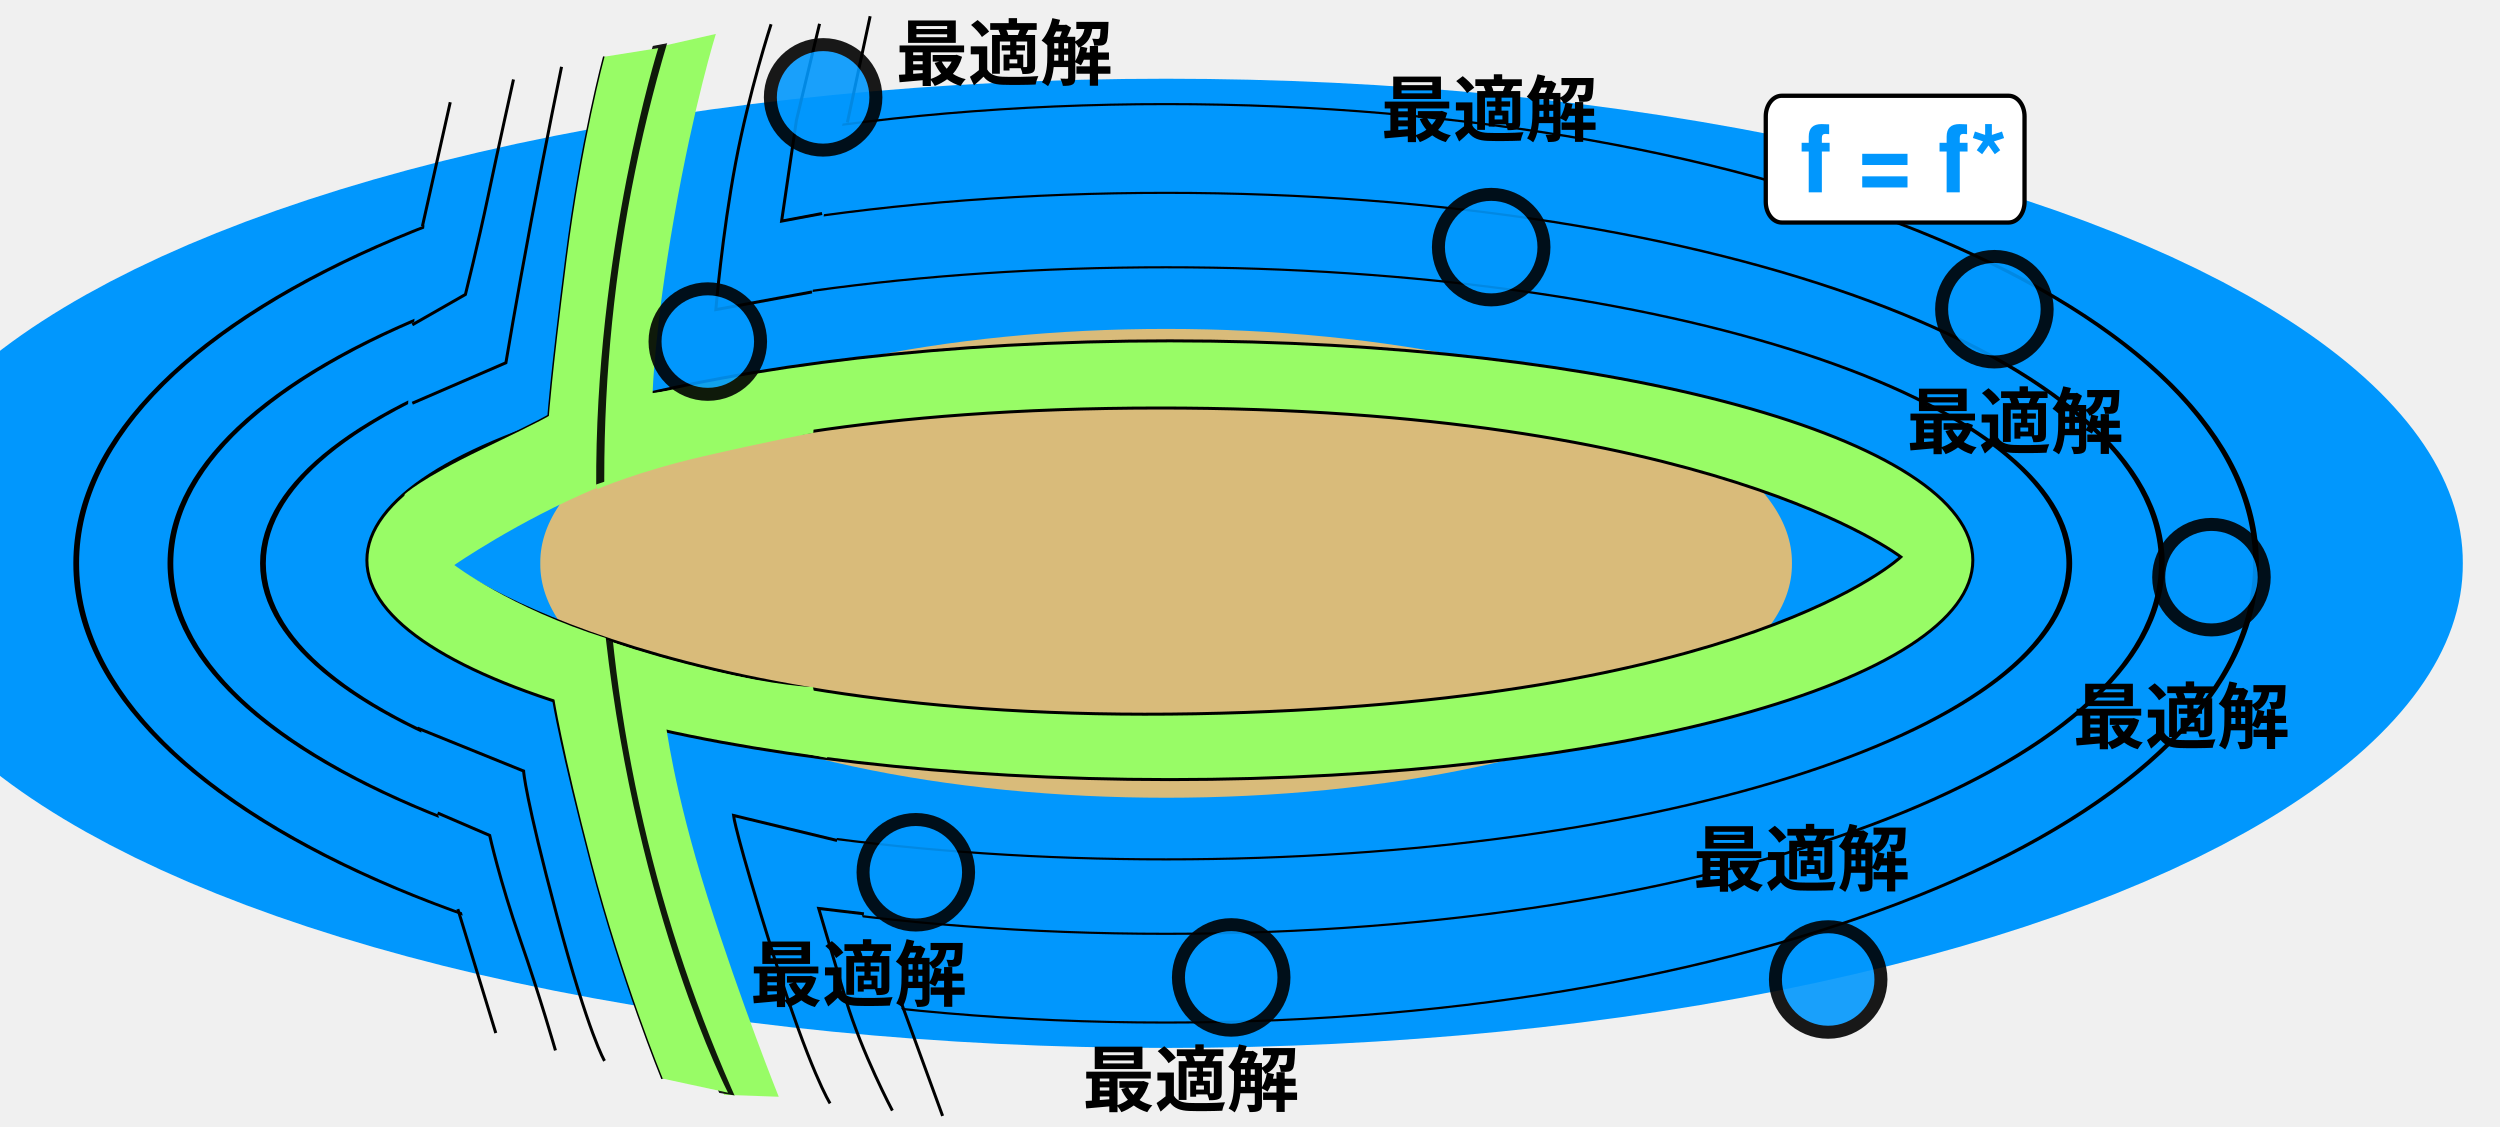
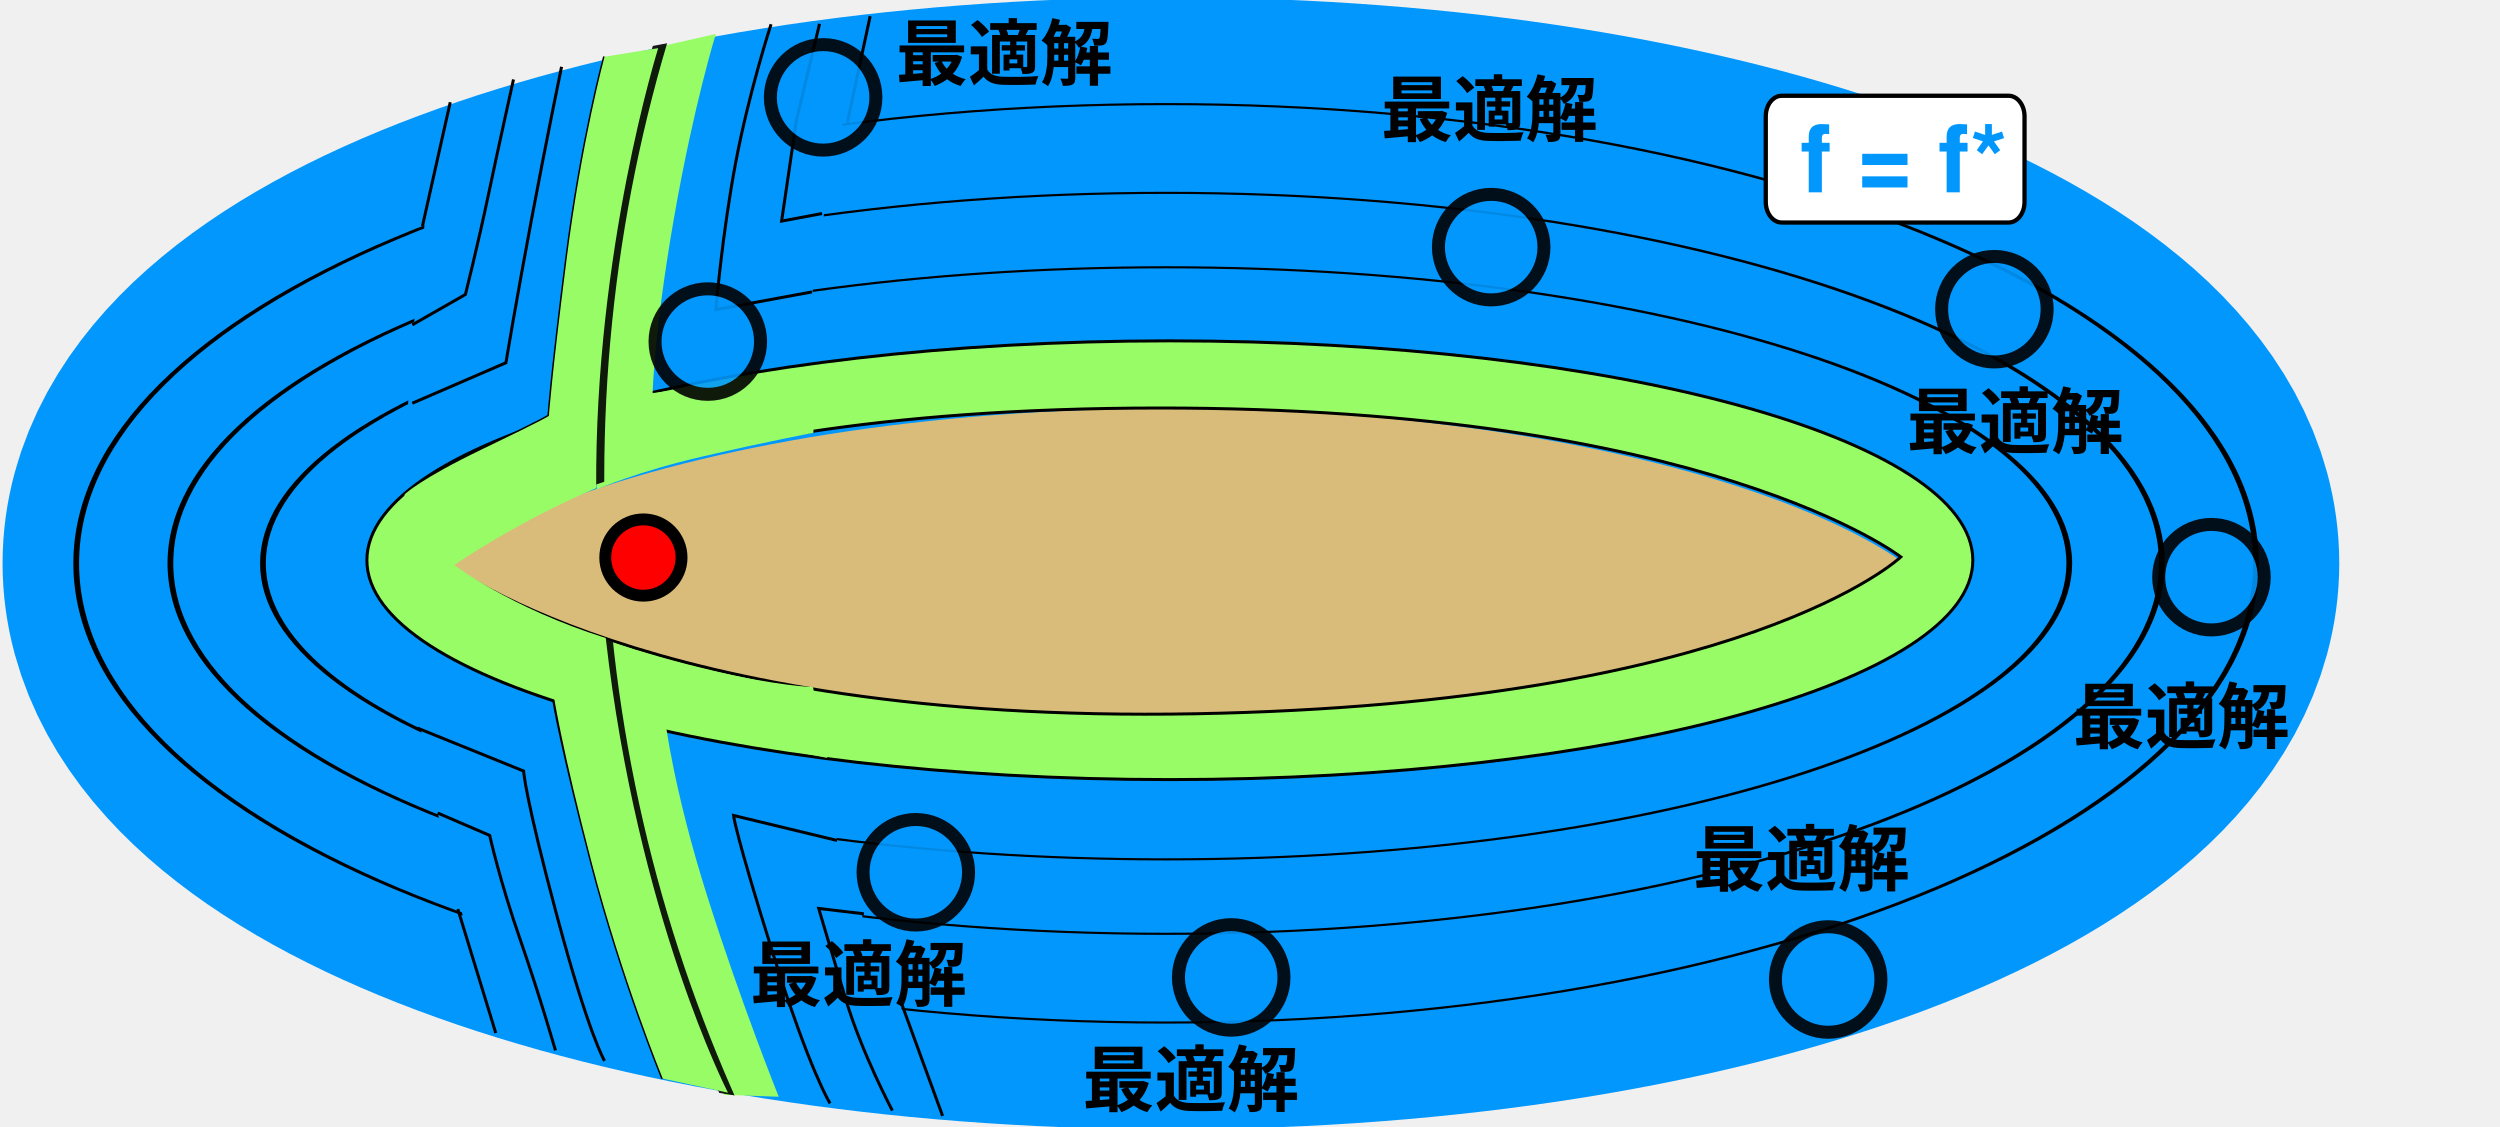
<svg xmlns="http://www.w3.org/2000/svg" width="830.935" height="374.473" id="svg2" version="1.1">
  <defs id="defs4">
    <marker orient="auto" refY="0" refX="0" id="Arrow1Send" style="overflow:visible">
      <path id="path6182" d="M 0,0 5,-5 -12.5,0 5,5 0,0 z" style="fill-rule:evenodd;stroke:#000000;stroke-width:1pt" transform="matrix(-0.2,0,0,-0.2,-1.2,0)" />
    </marker>
    <marker orient="auto" refY="0" refX="0" id="Arrow1Mend" style="overflow:visible">
      <path id="path6106" d="M 0,0 5,-5 -12.5,0 5,5 0,0 z" style="fill-rule:evenodd;stroke:#000000;stroke-width:1pt" transform="matrix(-0.4,0,0,-0.4,-4,0)" />
    </marker>
    <marker orient="auto" refY="0" refX="0" id="Arrow1Lstart" style="overflow:visible">
      <path id="path14925" d="M 0,0 5,-5 -12.5,0 5,5 0,0 z" style="fill-rule:evenodd;stroke:#000000;stroke-width:1pt" transform="matrix(0.8,0,0,0.8,10,0)" />
    </marker>
    <marker orient="auto" refY="0" refX="0" id="Arrow1Lend" style="overflow:visible">
      <path id="path14928" d="M 0,0 5,-5 -12.5,0 5,5 0,0 z" style="fill-rule:evenodd;stroke:#000000;stroke-width:1pt" transform="matrix(-0.8,0,0,-0.8,-10,0)" />
    </marker>
    <marker orient="auto" refY="0" refX="0" id="Arrow1Lstart-7" style="overflow:visible">
      <path id="path14925-5" d="M 0,0 5,-5 -12.5,0 5,5 0,0 z" style="fill-rule:evenodd;stroke:#000000;stroke-width:1pt" transform="matrix(0.8,0,0,0.8,10,0)" />
    </marker>
    <marker orient="auto" refY="0" refX="0" id="Arrow1Lend-5" style="overflow:visible">
      <path id="path14928-5" d="M 0,0 5,-5 -12.5,0 5,5 0,0 z" style="fill-rule:evenodd;stroke:#000000;stroke-width:1pt" transform="matrix(-0.8,0,0,-0.8,-10,0)" />
    </marker>
    <marker orient="auto" refY="0" refX="0" id="Arrow1Lend-2" style="overflow:visible">
      <path id="path14928-0" d="M 0,0 5,-5 -12.5,0 5,5 0,0 z" style="fill-rule:evenodd;stroke:#000000;stroke-width:1pt" transform="matrix(-0.8,0,0,-0.8,-10,0)" />
    </marker>
    <marker orient="auto" refY="0" refX="0" id="Arrow1Lend-58" style="overflow:visible">
      <path id="path14928-9" d="M 0,0 5,-5 -12.5,0 5,5 0,0 z" style="fill-rule:evenodd;stroke:#000000;stroke-width:1pt" transform="matrix(-0.8,0,0,-0.8,-10,0)" />
    </marker>
    <marker orient="auto" refY="0" refX="0" id="Arrow1Lend-6" style="overflow:visible">
      <path id="path14928-6" d="M 0,0 5,-5 -12.5,0 5,5 0,0 z" style="fill-rule:evenodd;stroke:#000000;stroke-width:1pt" transform="matrix(-0.8,0,0,-0.8,-10,0)" />
    </marker>
    <marker orient="auto" refY="0" refX="0" id="Arrow1Send-0" style="overflow:visible">
      <path id="path6182-1" d="M 0,0 5,-5 -12.5,0 5,5 0,0 z" style="fill-rule:evenodd;stroke:#000000;stroke-width:1pt" transform="matrix(-0.2,0,0,-0.2,-1.2,0)" />
    </marker>
    <marker orient="auto" refY="0" refX="0" id="Arrow1Send-8" style="overflow:visible">
      <path id="path6182-0" d="M 0,0 5,-5 -12.5,0 5,5 0,0 z" style="fill-rule:evenodd;stroke:#000000;stroke-width:1pt" transform="matrix(-0.2,0,0,-0.2,-1.2,0)" />
    </marker>
    <marker orient="auto" refY="0" refX="0" id="Arrow1Send-6" style="overflow:visible">
      <path id="path6182-6" d="M 0,0 5,-5 -12.5,0 5,5 0,0 z" style="fill-rule:evenodd;stroke:#000000;stroke-width:1pt" transform="matrix(-0.2,0,0,-0.2,-1.2,0)" />
    </marker>
    <marker orient="auto" refY="0" refX="0" id="Arrow1Send-61" style="overflow:visible">
      <path id="path6182-18" d="M 0,0 5,-5 -12.5,0 5,5 0,0 z" style="fill-rule:evenodd;stroke:#000000;stroke-width:1pt" transform="matrix(-0.2,0,0,-0.2,-1.2,0)" />
    </marker>
    <clipPath clipPathUnits="userSpaceOnUse" id="clipPath7097-2">
      <path style="fill:#0197fd;stroke:#000000;stroke-width:1px;stroke-linecap:butt;stroke-linejoin:miter;stroke-opacity:1" d="m 345.936,293.926 c -92.445,0 -390.062,15.775 -390.062,196.156 0,0 1.143,179.188 398.906,179.188 140.721,0 377.875,-40.496 377.875,-190.438 0,-149.942 -294.273,-184.906 -386.719,-184.906 z M 334.655,429.144 c 2.612,0.008 5.246,0.027 7.906,0.062 170.235,2.255 244.656,51.875 244.656,51.875 0,0 -72.145,51.844 -240.125,51.844 -167.98,0 -245.781,-50.719 -245.781,-50.719 0,0 68.814,-53.54 233.344,-53.062 z" id="path7099-7" />
    </clipPath>
    <clipPath clipPathUnits="userSpaceOnUse" id="clipPath7967">
      <path style="fill:#ffff99;stroke:#000000;stroke-width:1px;stroke-linecap:butt;stroke-linejoin:miter;stroke-opacity:1" d="m 345.936,293.926 c -92.445,0 -390.062,15.775 -390.062,196.156 0,0 1.143,179.188 398.906,179.188 140.721,0 377.875,-40.496 377.875,-190.438 0,-149.942 -294.273,-184.906 -386.719,-184.906 z M 334.655,429.144 c 2.612,0.008 5.246,0.027 7.906,0.062 170.235,2.255 244.656,51.875 244.656,51.875 0,0 -72.145,51.844 -240.125,51.844 -167.98,0 -245.781,-50.719 -245.781,-50.719 0,0 68.814,-53.54 233.344,-53.062 z" id="path7969" />
    </clipPath>
    <marker orient="auto" refY="0" refX="0" id="Arrow1Send-4" style="overflow:visible">
      <path id="path6182-8" d="M 0,0 5,-5 -12.5,0 5,5 0,0 z" style="fill-rule:evenodd;stroke:#000000;stroke-width:1pt" transform="matrix(-0.2,0,0,-0.2,-1.2,0)" />
    </marker>
    <clipPath clipPathUnits="userSpaceOnUse" id="clipPath7967-9-9-8">
      <path style="fill:#ffff99;stroke:#000000;stroke-width:1px;stroke-linecap:butt;stroke-linejoin:miter;stroke-opacity:1" d="m 345.936,293.926 c -92.445,0 -390.062,15.775 -390.062,196.156 0,0 1.143,179.188 398.906,179.188 140.721,0 377.875,-40.496 377.875,-190.438 0,-149.942 -294.273,-184.906 -386.719,-184.906 z M 334.655,429.144 c 2.612,0.008 5.246,0.027 7.906,0.062 170.235,2.255 244.656,51.875 244.656,51.875 0,0 -72.145,51.844 -240.125,51.844 -167.98,0 -245.781,-50.719 -245.781,-50.719 0,0 68.814,-53.54 233.344,-53.062 z" id="path7969-5-9-0" />
    </clipPath>
    <clipPath clipPathUnits="userSpaceOnUse" id="clipPath5241">
      <path id="path5243" style="fill:#eec73e;fill-opacity:0.332;stroke:#000000;stroke-width:0.99;stroke-linecap:butt;stroke-linejoin:miter;stroke-miterlimit:4;stroke-opacity:1;stroke-dasharray:none;marker-mid:url(#Arrow2Lend);display:inline" d="m 156.377,129.474 c 0,0 -22.352,85.755 -22.352,198.892 0,76.144 51.778,221.477 51.778,221.477 l 170.67,10.93 c 0,0 -91.64,-90.8 -91.64,-235.407 0,-144.607 38.674,-210.184 38.674,-210.184 l -147.129,14.293 z m -258.947,-165.625 901.271,0 0,628.872 -901.271,0 z" />
    </clipPath>
    <clipPath clipPathUnits="userSpaceOnUse" id="clipPath5241-3">
      <path id="path5243-2" style="fill:#eec73e;fill-opacity:0.332;stroke:#000000;stroke-width:0.99;stroke-linecap:butt;stroke-linejoin:miter;stroke-miterlimit:4;stroke-opacity:1;stroke-dasharray:none;marker-mid:url(#Arrow2Lend);display:inline" d="m 156.377,129.474 c 0,0 -22.352,85.755 -22.352,198.892 0,76.144 51.778,221.477 51.778,221.477 l 170.67,10.93 c 0,0 -91.64,-90.8 -91.64,-235.407 0,-144.607 38.674,-210.184 38.674,-210.184 l -147.129,14.293 z m -258.947,-165.625 901.271,0 0,628.872 -901.271,0 z" />
    </clipPath>
    <clipPath clipPathUnits="userSpaceOnUse" id="clipPath7967-9-9-8-5">
      <path style="fill:#ffff99;stroke:#000000;stroke-width:1px;stroke-linecap:butt;stroke-linejoin:miter;stroke-opacity:1" d="m 345.936,293.926 c -92.445,0 -390.062,15.775 -390.062,196.156 0,0 1.143,179.188 398.906,179.188 140.721,0 377.875,-40.496 377.875,-190.438 0,-149.942 -294.273,-184.906 -386.719,-184.906 z M 334.655,429.144 c 2.612,0.008 5.246,0.027 7.906,0.062 170.235,2.255 244.656,51.875 244.656,51.875 0,0 -72.145,51.844 -240.125,51.844 -167.98,0 -245.781,-50.719 -245.781,-50.719 0,0 68.814,-53.54 233.344,-53.062 z" id="path7969-5-9-0-7" />
    </clipPath>
  </defs>
  <g id="layer1">
+     <ellipse ry="144.511" rx="324.593" cy="187.701" cx="431.121" style="color:#000000;display:inline;overflow:visible;visibility:visible;fill:#d9bb7a;stroke:none;stroke-width:4.443;marker:none;enable-background:accumulate" id="path6605-2-8" />
+     <ellipse style="color:#000000;display:inline;overflow:visible;visibility:visible;fill:none;stroke:#0197fd;stroke-width:136.639;stroke-linecap:butt;stroke-linejoin:miter;stroke-miterlimit:4;stroke-dasharray:none;stroke-dashoffset:0;stroke-opacity:1;marker:none;enable-background:accumulate" id="path6605-2-8-3" cx="389.182" cy="187.236" rx="320.007" ry="119.783" />
    <path transform="matrix(1.793013,0,0,1.793013,1.938044,-69.68121)" style="color:#000000;fill:#ff0000;fill-opacity:1;fill-rule:evenodd;stroke:#000000;stroke-width:2.202;marker:none;visibility:visible;display:inline;overflow:visible;enable-background:accumulate" id="path2985-54-8" d="m 125.259,142.215 a 7.071,7.071 0 1 1 -14.142,0 7.071,7.071 0 1 1 14.142,0 z" />
-     <path style="color:#000000;fill:none;stroke:#0197fd;stroke-width:2.202;stroke-linecap:butt;stroke-linejoin:miter;stroke-miterlimit:4;stroke-opacity:1;stroke-dasharray:none;stroke-dashoffset:0;marker:none;visibility:visible;display:inline;overflow:visible;enable-background:accumulate" id="path6605-2" d="m 570.736,193.608 a 62.87,62.87 0 1 1 -125.74,0 62.87,62.87 0 1 1 125.74,0 z" transform="matrix(2.973152,0,0,1.369196,-1180.848,-78.49443)" />
-     <path style="color:#000000;fill:#d9bb7a;stroke:none;stroke-width:4.443;marker:none;visibility:visible;display:inline;overflow:visible;enable-background:accumulate" id="path6605-2-8" d="m 598.01,193.608 a 90.144,90.144 0 1 1 -180.288,0 90.144,90.144 0 1 1 180.288,0 z" transform="matrix(3.494912,0,0,1.609477,-1334.36,-123.9039)" />
-     <path style="color:#000000;fill:none;stroke:#0197fd;stroke-width:84.767;stroke-linecap:butt;stroke-linejoin:miter;stroke-miterlimit:4;stroke-opacity:1;stroke-dasharray:none;stroke-dashoffset:0;marker:none;visibility:visible;display:inline;overflow:visible;enable-background:accumulate" id="path6605-2-8-3" d="m 629.325,193.608 a 121.459,121.459 0 1 1 -242.917,0 121.459,121.459 0 1 1 242.917,0 z" transform="matrix(2.630523,0,0,0.9810022,-948.3689,-2.693286)" />
    <path d="m 397.231,237.24 c 183.281,-3.363 234.566,-52.126 234.566,-52.126 0,0 -63.854,-49.646 -246.931,-49.502 -186.661,0.147 -238.175,50.342 -238.175,50.342 0,0 67.259,54.648 250.54,51.285 z m 258.483,-51.037 c 0,40.27 -119.489,72.915 -266.886,72.915 -147.397,0 -266.886,-32.645 -266.886,-72.915 0,-40.27 119.489,-72.915 266.886,-72.915 147.397,0 266.886,32.645 266.886,72.915 z" style="fill:#98fc66;stroke:#000000;stroke-width:1px;stroke-linecap:butt;stroke-linejoin:miter;stroke-opacity:1;display:inline" id="path3066-5" />
    <path style="fill:#98fc66;stroke:none;display:inline" d="m 237.929,11.274 c 0,0 -7.274,23.277 -13.872,60.953 -6.599,37.677 -7.146,58.431 -7.146,58.431 l 54.606,-7.957 -1.189,21.163 c 0,0 -14.743,2.768 -36.602,7.813 -21.859,5.044 -35.311,10.93 -35.311,10.93 0,0 -3.278,-16.068 5.044,-79.87 7.567,-58.011 15.974,-67.259 15.974,-67.259 z" id="path5317-9" />
    <path style="fill:#98fc66;stroke:none;display:inline" d="m 258.832,364.532 c 0,0 -12.473,-31.002 -23.72,-66.531 -11.246,-35.529 -13.944,-58.205 -13.944,-58.205 l 26.295,6.674 27.5,5.445 -4.756,-23.541 c 0,0 -11.77,-0.39 -33.63,-5.435 -21.859,-5.044 -35.311,-10.335 -35.311,-10.335 0,0 0.289,29.147 15.745,82.248 16.349,56.171 23.702,69.042 23.702,69.042 z" id="path5317-9-4" />
    <g transform="translate(1.1738613e-5,-140.8996)" style="display:inline" id="g4533" clip-path="url(#clipPath5241-3)">
-       <path id="path15178" transform="matrix(2.630523,0,0,0.9810022,-948.3689,138.2063)" d="m 621.985,193.608 c 0,55.396 -51.092,100.304 -114.118,100.304 -63.026,0 -114.118,-44.908 -114.118,-100.304 0,-55.396 51.092,-100.304 114.118,-100.304 63.026,0 114.118,44.908 114.118,100.304 z" style="color:#000000;fill:none;stroke:#000000;stroke-width:0.728;stroke-linecap:butt;stroke-linejoin:miter;stroke-miterlimit:4;stroke-opacity:1;stroke-dasharray:none;stroke-dashoffset:0;marker:none;visibility:visible;display:inline;overflow:visible;enable-background:accumulate" />
-       <path id="path15180" transform="matrix(2.630523,0,0,0.9810022,-948.3689,138.2063)" d="m 633.678,193.608 c 0,69.324 -56.328,125.522 -125.811,125.522 -69.484,0 -125.811,-56.198 -125.811,-125.522 0,-69.324 56.328,-125.522 125.811,-125.522 69.484,0 125.811,56.198 125.811,125.522 z" style="color:#000000;fill:none;stroke:#000000;stroke-width:0.728;stroke-linecap:butt;stroke-linejoin:miter;stroke-miterlimit:4;stroke-opacity:1;stroke-dasharray:none;stroke-dashoffset:0;marker:none;visibility:visible;display:inline;overflow:visible;enable-background:accumulate" />
-       <path id="path15182" transform="matrix(2.630523,0,0,0.9810022,-948.3689,138.2063)" d="m 645.577,193.608 c 0,85.929 -61.655,155.589 -137.711,155.589 -76.056,0 -137.711,-69.659 -137.711,-155.589 0,-85.929 61.655,-155.589 137.711,-155.589 76.056,0 137.711,69.659 137.711,155.589 z" style="color:#000000;fill:none;stroke:#000000;stroke-width:0.728;stroke-linecap:butt;stroke-linejoin:miter;stroke-miterlimit:4;stroke-opacity:1;stroke-dasharray:none;stroke-dashoffset:0;marker:none;visibility:visible;display:inline;overflow:visible;enable-background:accumulate" />
+       <path id="path15178" transform="matrix(2.630523,0,0,0.9810022,-948.3689,138.2063)" d="M 621.985,193.608 A 114.118,100.304 0 0 1 507.866,293.911 114.118,100.304 0 0 1 393.748,193.608 114.118,100.304 0 0 1 507.866,93.304 114.118,100.304 0 0 1 621.985,193.608 Z" style="color:#000000;fill:none;stroke:#000000;stroke-width:0.728;stroke-linecap:butt;stroke-linejoin:miter;stroke-miterlimit:4;stroke-opacity:1;stroke-dasharray:none;stroke-dashoffset:0;marker:none;visibility:visible;display:inline;overflow:visible;enable-background:accumulate" />
+       <path id="path15180" transform="matrix(2.630523,0,0,0.9810022,-948.3689,138.2063)" d="M 633.678,193.608 A 125.811,125.522 0 0 1 507.866,319.129 125.811,125.522 0 0 1 382.055,193.608 125.811,125.522 0 0 1 507.866,68.086 125.811,125.522 0 0 1 633.678,193.608 Z" style="color:#000000;fill:none;stroke:#000000;stroke-width:0.728;stroke-linecap:butt;stroke-linejoin:miter;stroke-miterlimit:4;stroke-opacity:1;stroke-dasharray:none;stroke-dashoffset:0;marker:none;visibility:visible;display:inline;overflow:visible;enable-background:accumulate" />
+       <path id="path15182" transform="matrix(2.630523,0,0,0.9810022,-948.3689,138.2063)" d="M 645.577,193.608 A 137.711,155.589 0 0 1 507.866,349.196 137.711,155.589 0 0 1 370.155,193.608 137.711,155.589 0 0 1 507.866,38.019 137.711,155.589 0 0 1 645.577,193.608 Z" style="color:#000000;fill:none;stroke:#000000;stroke-width:0.728;stroke-linecap:butt;stroke-linejoin:miter;stroke-miterlimit:4;stroke-opacity:1;stroke-dasharray:none;stroke-dashoffset:0;marker:none;visibility:visible;display:inline;overflow:visible;enable-background:accumulate" />
    </g>
    <path style="fill:none;stroke:#000000;stroke-width:1px;stroke-linecap:butt;stroke-linejoin:miter;stroke-opacity:1;display:inline" d="M 289.214,5.389 281.647,40.7" id="path5311" />
    <path style="fill:none;stroke:#000000;stroke-width:1px;stroke-linecap:butt;stroke-linejoin:miter;stroke-opacity:1;display:inline" d="m 272.399,7.911 -7.69,32.086 -4.921,33.492 13.452,-2.522" id="path5313" />
    <path style="fill:none;stroke:#000000;stroke-width:1px;stroke-linecap:butt;stroke-linejoin:miter;stroke-opacity:1;display:inline" d="m 256.281,8.055 c 0,0 -7.325,22.455 -11.8,46.198 -4.475,23.743 -6.552,48.661 -6.552,48.661 l 31.948,-5.885" id="path5315" />
    <g transform="translate(41.86848,-294.4586)" style="display:inline" id="g7897-9" clip-path="url(#clipPath7967-9-9-8-5)">
-       <path transform="matrix(1.720153,0,0,1.720153,467.4795,302.6745)" d="m 410.99,87.572 c 0,163.364 -132.433,295.797 -295.797,295.797 -163.364,0 -295.797,-132.433 -295.797,-295.797 0,-163.364 132.433,-295.797 295.797,-295.797 163.364,0 295.797,132.433 295.797,295.797 z" id="path6745-9-9-0-6-5" style="opacity:0.898;color:#000000;fill:none;stroke:#000000;stroke-width:2.511;stroke-linecap:butt;stroke-linejoin:miter;stroke-miterlimit:4;stroke-opacity:1;stroke-dasharray:none;stroke-dashoffset:0;marker:none;visibility:visible;display:inline;overflow:visible;enable-background:accumulate" />
+       <path transform="matrix(1.720153,0,0,1.720153,467.4795,302.6745)" d="M 410.99,87.572 A 295.797,295.797 0 0 1 115.192,383.369 295.797,295.797 0 0 1 -180.605,87.572 295.797,295.797 0 0 1 115.192,-208.225 295.797,295.797 0 0 1 410.99,87.572 Z" id="path6745-9-9-0-6-5" style="opacity:0.898;color:#000000;fill:none;stroke:#000000;stroke-width:2.511;stroke-linecap:butt;stroke-linejoin:miter;stroke-miterlimit:4;stroke-opacity:1;stroke-dasharray:none;stroke-dashoffset:0;marker:none;visibility:visible;display:inline;overflow:visible;enable-background:accumulate" />
    </g>
    <path style="fill:none;stroke:#000000;stroke-width:1px;stroke-linecap:butt;stroke-linejoin:miter;stroke-opacity:1;display:inline" d="m 278.222,279.354 -34.425,-8.323 c 0,0 0.594,5.945 13.079,45.776 12.484,39.831 19.024,49.937 19.024,49.937" id="path5382" />
    <path style="fill:none;stroke:#000000;stroke-width:1px;stroke-linecap:butt;stroke-linejoin:miter;stroke-opacity:1;display:inline" d="m 287.139,303.728 -15.024,-1.783 c 0,0 3.677,12.484 9.028,30.319 5.35,17.835 15.457,36.858 15.457,36.858" id="path5384" />
    <path style="fill:none;stroke:#000000;stroke-width:1px;stroke-linecap:butt;stroke-linejoin:miter;stroke-opacity:1;display:inline" d="m 299.624,333.453 13.673,37.453" id="path5386" />
    <path style="fill:none;stroke:#000000;stroke-width:1px;stroke-linecap:butt;stroke-linejoin:miter;stroke-opacity:1;display:inline" d="m 134.518,164.288 c 0,0 5.044,-5.044 26.063,-15.133 21.018,-10.089 21.859,-10.93 21.859,-10.93 0,0 0.841,-12.611 5.885,-52.126 5.044,-39.515 12.611,-67.259 12.611,-67.259" id="path5388" />
    <path style="fill:none;stroke:#000000;stroke-width:1px;stroke-linecap:butt;stroke-linejoin:miter;stroke-opacity:1;display:inline" d="m 137.04,134.022 31.107,-13.452 c 0,0 3.363,-20.178 8.407,-47.081 5.044,-26.904 10.089,-51.285 10.089,-51.285" id="path5390" />
    <path style="fill:none;stroke:#000000;stroke-width:1px;stroke-linecap:butt;stroke-linejoin:miter;stroke-opacity:1;display:inline" d="m 137.04,107.959 17.655,-10.089 c 0,0 4.204,-16.815 7.567,-32.789 3.363,-15.974 8.407,-38.674 8.407,-38.674" id="path5392" />
    <path style="fill:none;stroke:#000000;stroke-width:1px;stroke-linecap:butt;stroke-linejoin:miter;stroke-opacity:1;display:inline" d="m 140.403,75.17 9.248,-41.196" id="path5394" />
    <path style="fill:none;stroke:#000000;stroke-width:1px;stroke-linecap:butt;stroke-linejoin:miter;stroke-opacity:1;display:inline" d="m 184.122,233.229 c 0,0 2.522,15.133 12.611,53.807 10.089,38.674 23.541,71.463 23.541,71.463" id="path5396" />
    <path style="fill:none;stroke:#000000;stroke-width:1px;stroke-linecap:butt;stroke-linejoin:miter;stroke-opacity:1;display:inline" d="m 145.448,270.221 17.311,7.452 c 0,0 3.363,15.133 10.089,34.47 6.726,19.337 11.77,36.992 11.77,36.992" id="path5398" />
    <path style="fill:none;stroke:#000000;stroke-width:1px;stroke-linecap:butt;stroke-linejoin:miter;stroke-opacity:1;display:inline" d="m 152.174,302.169 12.611,41.196" id="path5400" />
    <path style="fill:none;stroke:#000000;stroke-width:1px;stroke-linecap:butt;stroke-linejoin:miter;stroke-opacity:1;display:inline" d="m 138.722,241.984 35.311,14.293 c 0,0 0.413,8.309 11.086,48.14 10.672,39.83 15.818,48.197 15.818,48.197" id="path5402" />
    <path id="path5396-9" style="fill:#98fc66;stroke:none;display:inline" d="m 220.273,358.499 c 0,0 -13.452,-32.789 -23.541,-71.463 -10.089,-38.674 -12.611,-55.489 -12.611,-55.489 0,0 -7.567,-3.363 -21.018,-8.407 -13.452,-5.044 -27.744,-15.133 -27.744,-15.133 l -3.395,-21.446 2.555,-22.272 c 0,0 5.044,-5.044 26.063,-15.133 21.018,-10.089 21.859,-10.93 21.859,-10.93 0,0 0.841,-12.611 5.885,-52.126 5.044,-39.515 12.611,-67.259 12.611,-67.259 l 17.837,-2.846 c 0,0 -21.128,67.249 -20.613,146.24 -26.101,10.983 -47.159,25.568 -47.159,25.568 0,0 18.553,14.223 50.338,24.261 10.533,92.603 40.619,151.114 40.619,151.114 z" />
  </g>
  <g id="layer3" style="display:inline" transform="translate(41.86847,-294.8752)">
    <text xml:space="preserve" style="font-size:18.153px;font-style:italic;font-variant:normal;font-weight:normal;font-stretch:normal;text-indent:0;text-align:center;text-decoration:none;line-height:125%;letter-spacing:normal;word-spacing:normal;text-transform:none;direction:ltr;block-progression:tb;writing-mode:lr-tb;text-anchor:middle;baseline-shift:baseline;color:#000000;fill:#ffffff;fill-opacity:1;fill-rule:evenodd;stroke:#000000;stroke-width:1.815;stroke-linecap:butt;stroke-linejoin:miter;stroke-miterlimit:4;stroke-opacity:1;stroke-dasharray:none;stroke-dashoffset:0;marker:none;visibility:visible;display:inline;overflow:visible;enable-background:accumulate;font-family:Times New Roman;-inkscape-font-specification:'Times New Roman, Italic'" x="310.195" y="398.795" id="text16302">
      <tspan id="tspan16304" x="310.195" y="398.795" style="stroke-width:1.815" />
    </text>
    <text xml:space="preserve" style="font-size:24px;font-style:normal;font-variant:normal;font-weight:bold;font-stretch:normal;text-indent:0;text-align:start;text-decoration:none;line-height:125%;letter-spacing:normal;word-spacing:normal;text-transform:none;direction:ltr;block-progression:tb;writing-mode:lr-tb;text-anchor:start;baseline-shift:baseline;opacity:0.898;color:#000000;fill:#0197fd;fill-opacity:1;fill-rule:evenodd;stroke:none;stroke-width:76.32;marker:none;visibility:visible;display:inline;overflow:visible;enable-background:accumulate;font-family:Nimbus Sans L;-inkscape-font-specification:Nimbus Sans L Bold" x="-44.142" y="232.259" id="text5761">
      <tspan x="-44.142" y="232.259" id="tspan8916" style="fill:#ff5555" />
    </text>
    <text xml:space="preserve" style="font-size:36px;font-style:italic;font-variant:normal;font-weight:bold;font-stretch:normal;text-indent:0;text-align:start;text-decoration:none;line-height:125%;letter-spacing:normal;word-spacing:normal;text-transform:none;direction:ltr;block-progression:tb;writing-mode:lr-tb;text-anchor:start;baseline-shift:baseline;color:#000000;fill:#000000;fill-opacity:1;fill-rule:nonzero;stroke:none;stroke-width:1.17;marker:none;marker-end:url(#Arrow1Send);visibility:visible;display:inline;overflow:visible;enable-background:accumulate;font-family:Nimbus Sans L;-inkscape-font-specification:Nimbus Sans L Bold Italic" x="-42.996" y="225.159" id="text8912">
      <tspan id="tspan8914" x="-42.996" y="225.159" />
    </text>
-     <path style="opacity:0.898;color:#000000;fill:#0197fd;fill-opacity:1;fill-rule:evenodd;stroke:#000000;stroke-width:4.32;stroke-miterlimit:4;stroke-dasharray:none;marker:none;visibility:visible;display:inline;overflow:visible;enable-background:accumulate" id="path5769-6" d="m 802.759,230.385 c 0,9.686 -7.852,17.538 -17.538,17.538 -9.686,0 -17.538,-7.852 -17.538,-17.538 0,-9.686 7.852,-17.538 17.538,-17.538 9.686,0 17.538,7.852 17.538,17.538 z" transform="translate(-164.2085,167.264)" />
-     <path style="opacity:0.898;color:#000000;fill:#0197fd;fill-opacity:1;fill-rule:evenodd;stroke:#000000;stroke-width:4.32;stroke-miterlimit:4;stroke-dasharray:none;marker:none;visibility:visible;display:inline;overflow:visible;enable-background:accumulate" id="path5769-5" d="m 802.759,230.385 c 0,9.686 -7.852,17.538 -17.538,17.538 -9.686,0 -17.538,-7.852 -17.538,-17.538 0,-9.686 7.852,-17.538 17.538,-17.538 9.686,0 17.538,7.852 17.538,17.538 z" transform="translate(-92.05607,256.3271)" />
-     <path style="opacity:0.898;color:#000000;fill:#0197fd;fill-opacity:1;fill-rule:evenodd;stroke:#000000;stroke-width:4.32;stroke-miterlimit:4;stroke-dasharray:none;marker:none;visibility:visible;display:inline;overflow:visible;enable-background:accumulate" id="path5769-3" d="m 802.759,230.385 c 0,9.686 -7.852,17.538 -17.538,17.538 -9.686,0 -17.538,-7.852 -17.538,-17.538 0,-9.686 7.852,-17.538 17.538,-17.538 9.686,0 17.538,7.852 17.538,17.538 z" transform="translate(-417.8693,389.3581)" />
-     <path style="opacity:0.898;color:#000000;fill:#0197fd;fill-opacity:1;fill-rule:evenodd;stroke:#000000;stroke-width:4.32;stroke-miterlimit:4;stroke-dasharray:none;marker:none;visibility:visible;display:inline;overflow:visible;enable-background:accumulate" id="path5769-6-8-5" d="m 802.759,230.385 c 0,9.686 -7.852,17.538 -17.538,17.538 -9.686,0 -17.538,-7.852 -17.538,-17.538 0,-9.686 7.852,-17.538 17.538,-17.538 9.686,0 17.538,7.852 17.538,17.538 z" transform="translate(-553.5049,96.84913)" />
-     <path style="opacity:0.898;color:#000000;fill:#0197fd;fill-opacity:1;fill-rule:evenodd;stroke:#000000;stroke-width:4.32;stroke-miterlimit:4;stroke-dasharray:none;marker:none;visibility:visible;display:inline;overflow:visible;enable-background:accumulate" id="path5769-6-8-6" d="m 802.759,230.385 c 0,9.686 -7.852,17.538 -17.538,17.538 -9.686,0 -17.538,-7.852 -17.538,-17.538 0,-9.686 7.852,-17.538 17.538,-17.538 9.686,0 17.538,7.852 17.538,17.538 z" transform="translate(-591.8358,178.0206)" />
+     <path style="opacity:0.898;color:#000000;fill:#0197fd;fill-opacity:1;fill-rule:evenodd;stroke:#000000;stroke-width:4.32;stroke-miterlimit:4;stroke-dasharray:none;marker:none;visibility:visible;display:inline;overflow:visible;enable-background:accumulate" id="path5769-6" d="m 802.759,230.385 a 17.538,17.538 0 0 1 -17.538,17.538 17.538,17.538 0 0 1 -17.538,-17.538 17.538,17.538 0 0 1 17.538,-17.538 17.538,17.538 0 0 1 17.538,17.538 z" transform="translate(-164.2085,167.264)" />
+     <path style="opacity:0.898;color:#000000;fill:#0197fd;fill-opacity:1;fill-rule:evenodd;stroke:#000000;stroke-width:4.32;stroke-miterlimit:4;stroke-dasharray:none;marker:none;visibility:visible;display:inline;overflow:visible;enable-background:accumulate" id="path5769-5" d="m 802.759,230.385 a 17.538,17.538 0 0 1 -17.538,17.538 17.538,17.538 0 0 1 -17.538,-17.538 17.538,17.538 0 0 1 17.538,-17.538 17.538,17.538 0 0 1 17.538,17.538 z" transform="translate(-92.05607,256.3271)" />
+     <path style="opacity:0.898;color:#000000;fill:#0197fd;fill-opacity:1;fill-rule:evenodd;stroke:#000000;stroke-width:4.32;stroke-miterlimit:4;stroke-dasharray:none;marker:none;visibility:visible;display:inline;overflow:visible;enable-background:accumulate" id="path5769-3" d="m 802.759,230.385 a 17.538,17.538 0 0 1 -17.538,17.538 17.538,17.538 0 0 1 -17.538,-17.538 17.538,17.538 0 0 1 17.538,-17.538 17.538,17.538 0 0 1 17.538,17.538 z" transform="translate(-417.8693,389.3581)" />
+     <path style="opacity:0.898;color:#000000;fill:#0197fd;fill-opacity:1;fill-rule:evenodd;stroke:#000000;stroke-width:4.32;stroke-miterlimit:4;stroke-dasharray:none;marker:none;visibility:visible;display:inline;overflow:visible;enable-background:accumulate" id="path5769-6-8-5" d="m 802.759,230.385 a 17.538,17.538 0 0 1 -17.538,17.538 17.538,17.538 0 0 1 -17.538,-17.538 17.538,17.538 0 0 1 17.538,-17.538 17.538,17.538 0 0 1 17.538,17.538 z" transform="translate(-553.5049,96.84913)" />
+     <path style="opacity:0.898;color:#000000;fill:#0197fd;fill-opacity:1;fill-rule:evenodd;stroke:#000000;stroke-width:4.32;stroke-miterlimit:4;stroke-dasharray:none;marker:none;visibility:visible;display:inline;overflow:visible;enable-background:accumulate" id="path5769-6-8-6" d="m 802.759,230.385 a 17.538,17.538 0 0 1 -17.538,17.538 17.538,17.538 0 0 1 -17.538,-17.538 17.538,17.538 0 0 1 17.538,-17.538 17.538,17.538 0 0 1 17.538,17.538 z" transform="translate(-591.8358,178.0206)" />
    <text xml:space="preserve" style="font-size:24px;font-style:normal;font-variant:normal;font-weight:800;font-stretch:normal;text-indent:0;text-align:start;text-decoration:none;line-height:125%;letter-spacing:normal;word-spacing:normal;text-transform:none;direction:ltr;block-progression:tb;writing-mode:lr-tb;text-anchor:start;baseline-shift:baseline;color:#000000;fill:#000000;fill-opacity:1;fill-rule:nonzero;stroke:none;stroke-width:1.17;marker:none;visibility:visible;display:inline;overflow:visible;enable-background:accumulate;font-family:'M+ 2c';-inkscape-font-specification:'M+ 2c Ultra-Bold';marker-end:url(#Arrow1Send)" x="255.874" y="321.314" id="text9707-7">
      <tspan id="tspan9709-8" x="255.874" y="321.314">最適解</tspan>
    </text>
-     <path style="opacity:0.898;color:#000000;fill:#0197fd;fill-opacity:1;fill-rule:evenodd;stroke:#000000;stroke-width:4.32;stroke-miterlimit:4;stroke-dasharray:none;marker:none;visibility:visible;display:inline;overflow:visible;enable-background:accumulate" id="path5769-6-8-6-38" d="m 802.759,230.385 c 0,9.686 -7.852,17.538 -17.538,17.538 -9.686,0 -17.538,-7.852 -17.538,-17.538 0,-9.686 7.852,-17.538 17.538,-17.538 9.686,0 17.538,7.852 17.538,17.538 z" transform="translate(-522.6969,354.4093)" />
+     <path style="opacity:0.898;color:#000000;fill:#0197fd;fill-opacity:1;fill-rule:evenodd;stroke:#000000;stroke-width:4.32;stroke-miterlimit:4;stroke-dasharray:none;marker:none;visibility:visible;display:inline;overflow:visible;enable-background:accumulate" id="path5769-6-8-6-38" d="m 802.759,230.385 a 17.538,17.538 0 0 1 -17.538,17.538 17.538,17.538 0 0 1 -17.538,-17.538 17.538,17.538 0 0 1 17.538,-17.538 17.538,17.538 0 0 1 17.538,17.538 z" transform="translate(-522.6969,354.4093)" />
    <g style="display:inline" transform="matrix(0.6483172,0,0,0.6483172,1083.719,355.4271)" id="g12258-0-3-6-0">
      <rect ry="10.565" rx="8.168" y="-44.303" x="-830.909" height="64.984" width="132.662" id="rect12256-8-6-4-6" style="color:#000000;fill:#ffffff;fill-opacity:1;fill-rule:evenodd;stroke:#000000;stroke-width:2.202;stroke-linecap:butt;stroke-linejoin:miter;stroke-miterlimit:4;stroke-opacity:1;stroke-dasharray:none;stroke-dashoffset:0;marker:none;visibility:visible;display:inline;overflow:visible;enable-background:accumulate" />
      <text id="text8924-4-9-5-5" y="5.196" x="-813.197" style="font-size:48px;font-style:normal;font-variant:normal;font-weight:bold;font-stretch:normal;text-indent:0;text-align:start;text-decoration:none;line-height:125%;letter-spacing:normal;word-spacing:normal;text-transform:none;direction:ltr;block-progression:tb;writing-mode:lr-tb;text-anchor:start;baseline-shift:baseline;color:#000000;fill:#0197fd;fill-opacity:1;fill-rule:evenodd;stroke:none;stroke-width:5.244;marker:none;visibility:visible;display:inline;overflow:visible;enable-background:accumulate;font-family:Nimbus Sans L;-inkscape-font-specification:Nimbus Sans L Bold" xml:space="preserve">
        <tspan y="5.196" x="-813.197" id="tspan16300-1-6-1-0">f = f*</tspan>
      </text>
    </g>
-     <path style="opacity:0.898;color:#000000;fill:#0197fd;fill-opacity:1;fill-rule:evenodd;stroke:#000000;stroke-width:4.32;stroke-miterlimit:4;stroke-dasharray:none;marker:none;visibility:visible;display:inline;overflow:visible;enable-background:accumulate" id="path5769-6-8" d="m 802.759,230.385 c 0,9.686 -7.852,17.538 -17.538,17.538 -9.686,0 -17.538,-7.852 -17.538,-17.538 0,-9.686 7.852,-17.538 17.538,-17.538 9.686,0 17.538,7.852 17.538,17.538 z" transform="translate(-331.4568,146.6293)" />
-     <path style="opacity:0.898;color:#000000;fill:#0197fd;fill-opacity:1;fill-rule:evenodd;stroke:#000000;stroke-width:4.32;stroke-miterlimit:4;stroke-dasharray:none;marker:none;visibility:visible;display:inline;overflow:visible;enable-background:accumulate" id="path5769-9" d="m 802.759,230.385 c 0,9.686 -7.852,17.538 -17.538,17.538 -9.686,0 -17.538,-7.852 -17.538,-17.538 0,-9.686 7.852,-17.538 17.538,-17.538 9.686,0 17.538,7.852 17.538,17.538 z" transform="translate(-219.4502,390.0462)" />
+     <path style="opacity:0.898;color:#000000;fill:#0197fd;fill-opacity:1;fill-rule:evenodd;stroke:#000000;stroke-width:4.32;stroke-miterlimit:4;stroke-dasharray:none;marker:none;visibility:visible;display:inline;overflow:visible;enable-background:accumulate" id="path5769-6-8" d="m 802.759,230.385 a 17.538,17.538 0 0 1 -17.538,17.538 17.538,17.538 0 0 1 -17.538,-17.538 17.538,17.538 0 0 1 17.538,-17.538 17.538,17.538 0 0 1 17.538,17.538 z" transform="translate(-331.4568,146.6293)" />
+     <path style="opacity:0.898;color:#000000;fill:#0197fd;fill-opacity:1;fill-rule:evenodd;stroke:#000000;stroke-width:4.32;stroke-miterlimit:4;stroke-dasharray:none;marker:none;visibility:visible;display:inline;overflow:visible;enable-background:accumulate" id="path5769-9" d="m 802.759,230.385 a 17.538,17.538 0 0 1 -17.538,17.538 17.538,17.538 0 0 1 -17.538,-17.538 17.538,17.538 0 0 1 17.538,-17.538 17.538,17.538 0 0 1 17.538,17.538 z" transform="translate(-219.4502,390.0462)" />
    <text xml:space="preserve" style="font-size:24px;font-style:normal;font-variant:normal;font-weight:800;font-stretch:normal;text-indent:0;text-align:start;text-decoration:none;line-height:125%;letter-spacing:normal;word-spacing:normal;text-transform:none;direction:ltr;block-progression:tb;writing-mode:lr-tb;text-anchor:start;baseline-shift:baseline;color:#000000;fill:#000000;fill-opacity:1;fill-rule:nonzero;stroke:none;stroke-width:1.17;marker:none;marker-end:url(#Arrow1Send);visibility:visible;display:inline;overflow:visible;enable-background:accumulate;font-family:'M+ 2c';-inkscape-font-specification:'M+ 2c Ultra-Bold'" x="417.124" y="339.965" id="text9707-7-4">
      <tspan id="tspan9709-8-4" x="417.124" y="339.965">最適解</tspan>
    </text>
    <text xml:space="preserve" style="font-size:24px;font-style:normal;font-variant:normal;font-weight:800;font-stretch:normal;text-indent:0;text-align:start;text-decoration:none;line-height:125%;letter-spacing:normal;word-spacing:normal;text-transform:none;direction:ltr;block-progression:tb;writing-mode:lr-tb;text-anchor:start;baseline-shift:baseline;color:#000000;fill:#000000;fill-opacity:1;fill-rule:nonzero;stroke:none;stroke-width:1.17;marker:none;marker-end:url(#Arrow1Send);visibility:visible;display:inline;overflow:visible;enable-background:accumulate;font-family:'M+ 2c';-inkscape-font-specification:'M+ 2c Ultra-Bold'" x="591.868" y="443.684" id="text9707-7-2">
      <tspan id="tspan9709-8-7" x="591.868" y="443.684">最適解</tspan>
    </text>
    <text xml:space="preserve" style="font-size:24px;font-style:normal;font-variant:normal;font-weight:800;font-stretch:normal;text-indent:0;text-align:start;text-decoration:none;line-height:125%;letter-spacing:normal;word-spacing:normal;text-transform:none;direction:ltr;block-progression:tb;writing-mode:lr-tb;text-anchor:start;baseline-shift:baseline;color:#000000;fill:#000000;fill-opacity:1;fill-rule:nonzero;stroke:none;stroke-width:1.17;marker:none;marker-end:url(#Arrow1Send);visibility:visible;display:inline;overflow:visible;enable-background:accumulate;font-family:'M+ 2c';-inkscape-font-specification:'M+ 2c Ultra-Bold'" x="647.11" y="541.767" id="text9707-7-9">
      <tspan id="tspan9709-8-5" x="647.11" y="541.767">最適解</tspan>
    </text>
    <text xml:space="preserve" style="font-size:24px;font-style:normal;font-variant:normal;font-weight:800;font-stretch:normal;text-indent:0;text-align:start;text-decoration:none;line-height:125%;letter-spacing:normal;word-spacing:normal;text-transform:none;direction:ltr;block-progression:tb;writing-mode:lr-tb;text-anchor:start;baseline-shift:baseline;color:#000000;fill:#000000;fill-opacity:1;fill-rule:nonzero;stroke:none;stroke-width:1.17;marker:none;marker-end:url(#Arrow1Send);visibility:visible;display:inline;overflow:visible;enable-background:accumulate;font-family:'M+ 2c';-inkscape-font-specification:'M+ 2c Ultra-Bold'" x="520.843" y="589.117" id="text9707-7-5">
      <tspan id="tspan9709-8-1" x="520.843" y="589.117">最適解</tspan>
    </text>
    <text xml:space="preserve" style="font-size:24px;font-style:normal;font-variant:normal;font-weight:800;font-stretch:normal;text-indent:0;text-align:start;text-decoration:none;line-height:125%;letter-spacing:normal;word-spacing:normal;text-transform:none;direction:ltr;block-progression:tb;writing-mode:lr-tb;text-anchor:start;baseline-shift:baseline;color:#000000;fill:#000000;fill-opacity:1;fill-rule:nonzero;stroke:none;stroke-width:1.17;marker:none;marker-end:url(#Arrow1Send);visibility:visible;display:inline;overflow:visible;enable-background:accumulate;font-family:'M+ 2c';-inkscape-font-specification:'M+ 2c Ultra-Bold'" x="317.914" y="662.396" id="text9707-7-3">
      <tspan id="tspan9709-8-43" x="317.914" y="662.396">最適解</tspan>
    </text>
    <text xml:space="preserve" style="font-size:24px;font-style:normal;font-variant:normal;font-weight:800;font-stretch:normal;text-indent:0;text-align:start;text-decoration:none;line-height:125%;letter-spacing:normal;word-spacing:normal;text-transform:none;direction:ltr;block-progression:tb;writing-mode:lr-tb;text-anchor:start;baseline-shift:baseline;color:#000000;fill:#000000;fill-opacity:1;fill-rule:nonzero;stroke:none;stroke-width:1.17;marker:none;marker-end:url(#Arrow1Send);visibility:visible;display:inline;overflow:visible;enable-background:accumulate;font-family:'M+ 2c';-inkscape-font-specification:'M+ 2c Ultra-Bold'" x="207.431" y="627.448" id="text9707-7-99">
      <tspan id="tspan9709-8-18" x="207.431" y="627.448">最適解</tspan>
    </text>
  </g>
</svg>
